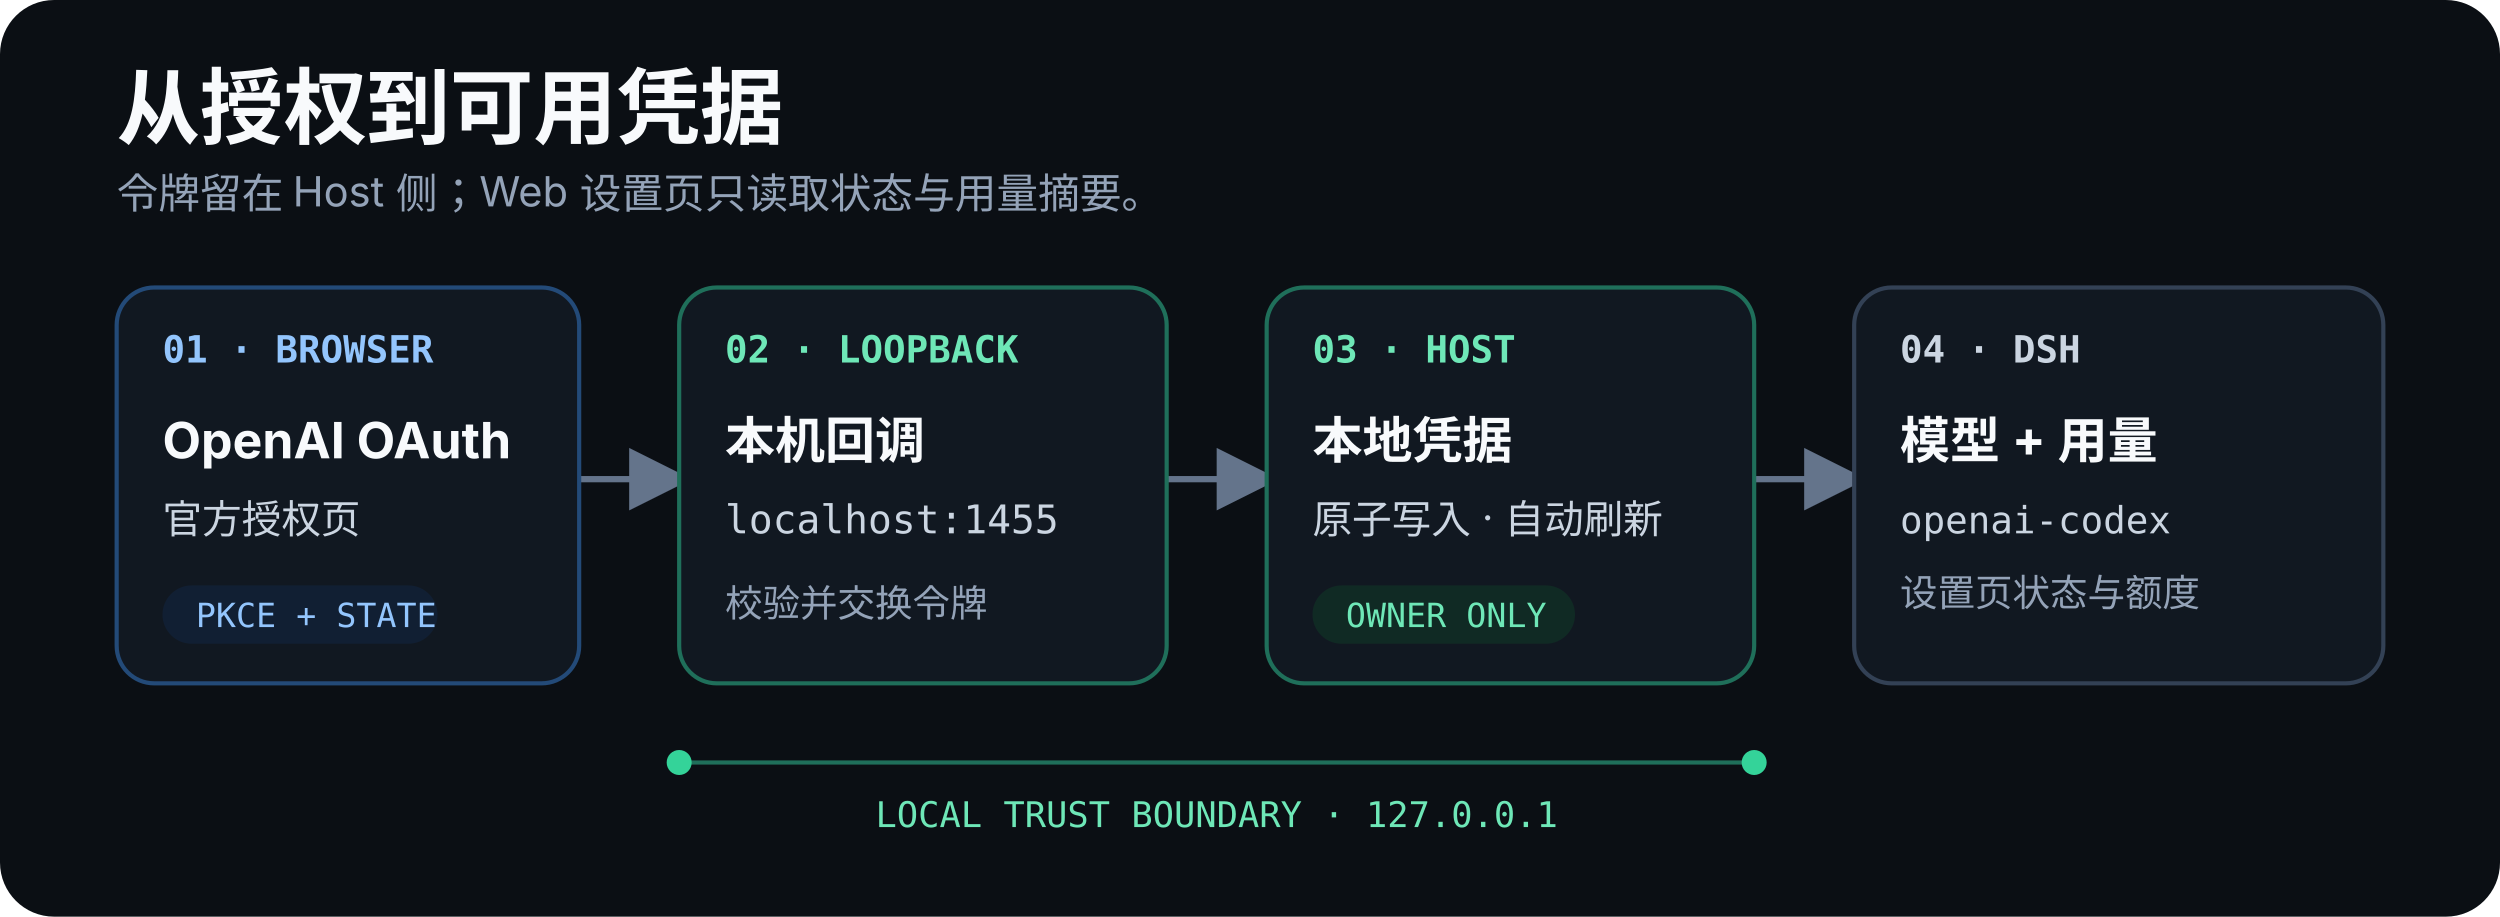
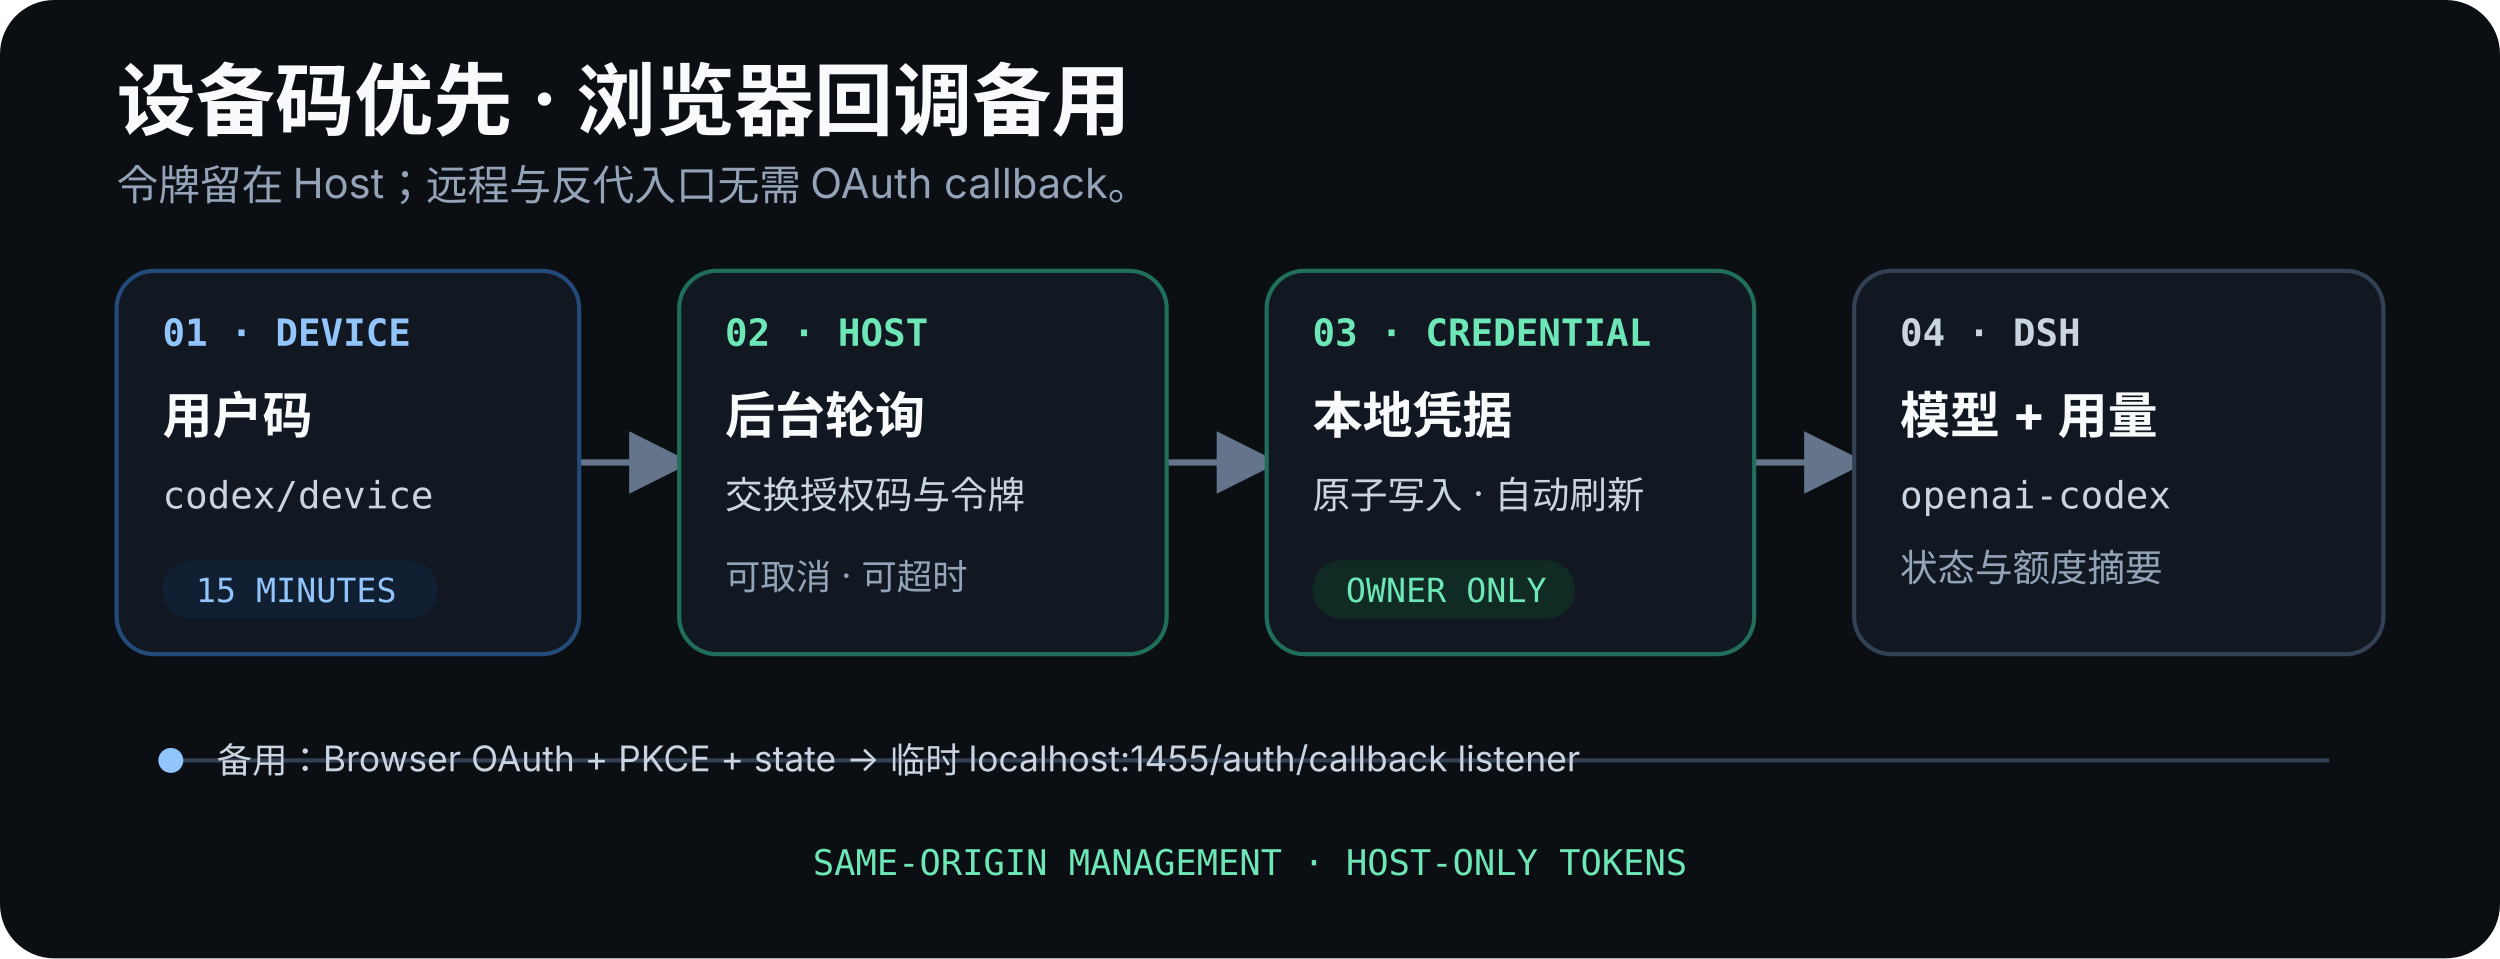
- <svg xmlns="http://www.w3.org/2000/svg" width="1200" height="440" viewBox="0 0 1200 440" role="img" aria-labelledby="title desc">
+ <svg xmlns="http://www.w3.org/2000/svg" width="1200" height="460" viewBox="0 0 1200 460" role="img" aria-labelledby="title desc">
  <defs>
    <marker id="arrow" markerWidth="10" markerHeight="10" refX="8" refY="5" orient="auto" markerUnits="strokeWidth">
      <path d="M0 0L10 5L0 10Z" fill="#64748B" />
    </marker>
  </defs>
-   <rect width="1200" height="440" rx="26" fill="#0B0F14" />
-   <text x="56" y="66" fill="#F8FAFC" font-family="-apple-system, BlinkMacSystemFont, Segoe UI, PingFang SC, sans-serif" font-size="40" font-weight="750">从授权到可用凭据</text>
-   <text x="56" y="100" fill="#94A3B8" font-family="-apple-system, BlinkMacSystemFont, Segoe UI, PingFang SC, sans-serif" font-size="20">令牌留在 Host 侧；Web 设置页只读取状态与用量摘要。</text>
-   <path d="M278 230H326" stroke="#64748B" stroke-width="3" marker-end="url(#arrow)" />
-   <path d="M560 230H608" stroke="#64748B" stroke-width="3" marker-end="url(#arrow)" />
-   <path d="M842 230H890" stroke="#64748B" stroke-width="3" marker-end="url(#arrow)" />
-   <g id="oauth" transform="translate(56 138)">
-     <rect width="222" height="190" rx="18" fill="#111821" stroke="#234A78" stroke-width="2" />
-     <text x="22" y="36" fill="#93C5FD" font-family="ui-monospace, SFMono-Regular, Menlo, Consolas, monospace" font-size="18" font-weight="700">01 · BROWSER</text>
-     <text x="22" y="82" fill="#F8FAFC" font-family="-apple-system, BlinkMacSystemFont, Segoe UI, PingFang SC, sans-serif" font-size="24" font-weight="700">OpenAI OAuth</text>
-     <text x="22" y="118" fill="#CBD5E1" font-family="-apple-system, BlinkMacSystemFont, Segoe UI, PingFang SC, sans-serif" font-size="19">官方授权页</text>
-     <rect x="22" y="143" width="132" height="28" rx="14" fill="#111F33" />
-     <text x="38" y="163" fill="#93C5FD" font-family="ui-monospace, SFMono-Regular, Menlo, Consolas, monospace" font-size="16">PKCE + STATE</text>
+   <rect width="1200" height="460" rx="26" fill="#0B0F14" />
+   <text x="56" y="62" fill="#F8FAFC" font-family="-apple-system, BlinkMacSystemFont, Segoe UI, PingFang SC, sans-serif" font-size="38" font-weight="750">设备码优先 · 浏览器回调备用</text>
+   <text x="56" y="96" fill="#94A3B8" font-family="-apple-system, BlinkMacSystemFont, Segoe UI, PingFang SC, sans-serif" font-size="20">令牌留在 Host；远程与反代入口无需 OAuth callback。</text>
+   <path d="M278 222H326" stroke="#64748B" stroke-width="3" marker-end="url(#arrow)" />
+   <path d="M560 222H608" stroke="#64748B" stroke-width="3" marker-end="url(#arrow)" />
+   <path d="M842 222H890" stroke="#64748B" stroke-width="3" marker-end="url(#arrow)" />
+   <g id="device" transform="translate(56 130)">
+     <rect width="222" height="184" rx="18" fill="#111821" stroke="#234A78" stroke-width="2" />
+     <text x="22" y="36" fill="#93C5FD" font-family="ui-monospace, SFMono-Regular, Menlo, Consolas, monospace" font-size="18" font-weight="700">01 · DEVICE</text>
+     <text x="22" y="78" fill="#F8FAFC" font-family="-apple-system, BlinkMacSystemFont, Segoe UI, PingFang SC, sans-serif" font-size="24" font-weight="700">用户码</text>
+     <text x="22" y="114" fill="#CBD5E1" font-family="ui-monospace, SFMono-Regular, Menlo, Consolas, monospace" font-size="18">codex/device</text>
+     <rect x="22" y="139" width="132" height="28" rx="14" fill="#111F33" />
+     <text x="38" y="159" fill="#93C5FD" font-family="ui-monospace, SFMono-Regular, Menlo, Consolas, monospace" font-size="16">15 MINUTES</text>
  </g>
-   <g id="callback" transform="translate(326 138)">
-     <rect width="234" height="190" rx="18" fill="#111821" stroke="#1F6F5A" stroke-width="2" />
-     <text x="22" y="36" fill="#6EE7B7" font-family="ui-monospace, SFMono-Regular, Menlo, Consolas, monospace" font-size="18" font-weight="700">02 · LOOPBACK</text>
-     <text x="22" y="82" fill="#F8FAFC" font-family="-apple-system, BlinkMacSystemFont, Segoe UI, PingFang SC, sans-serif" font-size="24" font-weight="700">本机回调</text>
-     <text x="22" y="118" fill="#CBD5E1" font-family="ui-monospace, SFMono-Regular, Menlo, Consolas, monospace" font-size="19">localhost:1455</text>
-     <text x="22" y="158" fill="#94A3B8" font-family="-apple-system, BlinkMacSystemFont, Segoe UI, PingFang SC, sans-serif" font-size="18">校验并交换令牌</text>
+   <g id="poll" transform="translate(326 130)">
+     <rect width="234" height="184" rx="18" fill="#111821" stroke="#1F6F5A" stroke-width="2" />
+     <text x="22" y="36" fill="#6EE7B7" font-family="ui-monospace, SFMono-Regular, Menlo, Consolas, monospace" font-size="18" font-weight="700">02 · HOST</text>
+     <text x="22" y="78" fill="#F8FAFC" font-family="-apple-system, BlinkMacSystemFont, Segoe UI, PingFang SC, sans-serif" font-size="24" font-weight="700">后台轮询</text>
+     <text x="22" y="114" fill="#CBD5E1" font-family="-apple-system, BlinkMacSystemFont, Segoe UI, PingFang SC, sans-serif" font-size="18">交换授权码与令牌</text>
+     <text x="22" y="153" fill="#94A3B8" font-family="-apple-system, BlinkMacSystemFont, Segoe UI, PingFang SC, sans-serif" font-size="17">可取消 · 可超时</text>
  </g>
-   <g id="host" transform="translate(608 138)">
-     <rect width="234" height="190" rx="18" fill="#111821" stroke="#1F6F5A" stroke-width="2" />
-     <text x="22" y="36" fill="#6EE7B7" font-family="ui-monospace, SFMono-Regular, Menlo, Consolas, monospace" font-size="18" font-weight="700">03 · HOST</text>
-     <text x="22" y="82" fill="#F8FAFC" font-family="-apple-system, BlinkMacSystemFont, Segoe UI, PingFang SC, sans-serif" font-size="24" font-weight="700">本地凭据</text>
-     <text x="22" y="118" fill="#CBD5E1" font-family="-apple-system, BlinkMacSystemFont, Segoe UI, PingFang SC, sans-serif" font-size="19">原子写入 · 自动刷新</text>
-     <rect x="22" y="143" width="126" height="28" rx="14" fill="#102A24" />
-     <text x="38" y="163" fill="#6EE7B7" font-family="ui-monospace, SFMono-Regular, Menlo, Consolas, monospace" font-size="16">OWNER ONLY</text>
+   <g id="credential" transform="translate(608 130)">
+     <rect width="234" height="184" rx="18" fill="#111821" stroke="#1F6F5A" stroke-width="2" />
+     <text x="22" y="36" fill="#6EE7B7" font-family="ui-monospace, SFMono-Regular, Menlo, Consolas, monospace" font-size="18" font-weight="700">03 · CREDENTIAL</text>
+     <text x="22" y="78" fill="#F8FAFC" font-family="-apple-system, BlinkMacSystemFont, Segoe UI, PingFang SC, sans-serif" font-size="24" font-weight="700">本地凭据</text>
+     <text x="22" y="114" fill="#CBD5E1" font-family="-apple-system, BlinkMacSystemFont, Segoe UI, PingFang SC, sans-serif" font-size="18">原子写入 · 自动刷新</text>
+     <rect x="22" y="139" width="126" height="28" rx="14" fill="#102A24" />
+     <text x="38" y="159" fill="#6EE7B7" font-family="ui-monospace, SFMono-Regular, Menlo, Consolas, monospace" font-size="16">OWNER ONLY</text>
  </g>
-   <g id="dsh" transform="translate(890 138)">
-     <rect width="254" height="190" rx="18" fill="#111821" stroke="#334155" stroke-width="2" />
+   <g id="dsh" transform="translate(890 130)">
+     <rect width="254" height="184" rx="18" fill="#111821" stroke="#334155" stroke-width="2" />
    <text x="22" y="36" fill="#CBD5E1" font-family="ui-monospace, SFMono-Regular, Menlo, Consolas, monospace" font-size="18" font-weight="700">04 · DSH</text>
-     <text x="22" y="82" fill="#F8FAFC" font-family="-apple-system, BlinkMacSystemFont, Segoe UI, PingFang SC, sans-serif" font-size="24" font-weight="700">模型 + 用量</text>
-     <text x="22" y="118" fill="#CBD5E1" font-family="ui-monospace, SFMono-Regular, Menlo, Consolas, monospace" font-size="18">openai-codex</text>
-     <text x="22" y="153" fill="#94A3B8" font-family="-apple-system, BlinkMacSystemFont, Segoe UI, PingFang SC, sans-serif" font-size="18">设置页状态与额度</text>
+     <text x="22" y="78" fill="#F8FAFC" font-family="-apple-system, BlinkMacSystemFont, Segoe UI, PingFang SC, sans-serif" font-size="24" font-weight="700">模型 + 用量</text>
+     <text x="22" y="114" fill="#CBD5E1" font-family="ui-monospace, SFMono-Regular, Menlo, Consolas, monospace" font-size="18">openai-codex</text>
+     <text x="22" y="149" fill="#94A3B8" font-family="-apple-system, BlinkMacSystemFont, Segoe UI, PingFang SC, sans-serif" font-size="18">状态与额度摘要</text>
  </g>
-   <path d="M326 366H842" stroke="#1F6F5A" stroke-width="2" />
-   <circle cx="326" cy="366" r="6" fill="#34D399" />
-   <circle cx="842" cy="366" r="6" fill="#34D399" />
-   <text x="584" y="397" text-anchor="middle" fill="#6EE7B7" font-family="ui-monospace, SFMono-Regular, Menlo, Consolas, monospace" font-size="17">LOCAL TRUST BOUNDARY · 127.0.0.1</text>
+   <path d="M82 365H1118" stroke="#334155" stroke-width="2" />
+   <circle cx="82" cy="365" r="6" fill="#93C5FD" />
+   <text x="104" y="371" fill="#CBD5E1" font-family="-apple-system, BlinkMacSystemFont, Segoe UI, PingFang SC, sans-serif" font-size="17">备用：Browser OAuth + PKCE + state → 临时 localhost:1455/auth/callback listener</text>
+   <text x="600" y="420" text-anchor="middle" fill="#6EE7B7" font-family="ui-monospace, SFMono-Regular, Menlo, Consolas, monospace" font-size="17">SAME-ORIGIN MANAGEMENT · HOST-ONLY TOKENS</text>
</svg>
